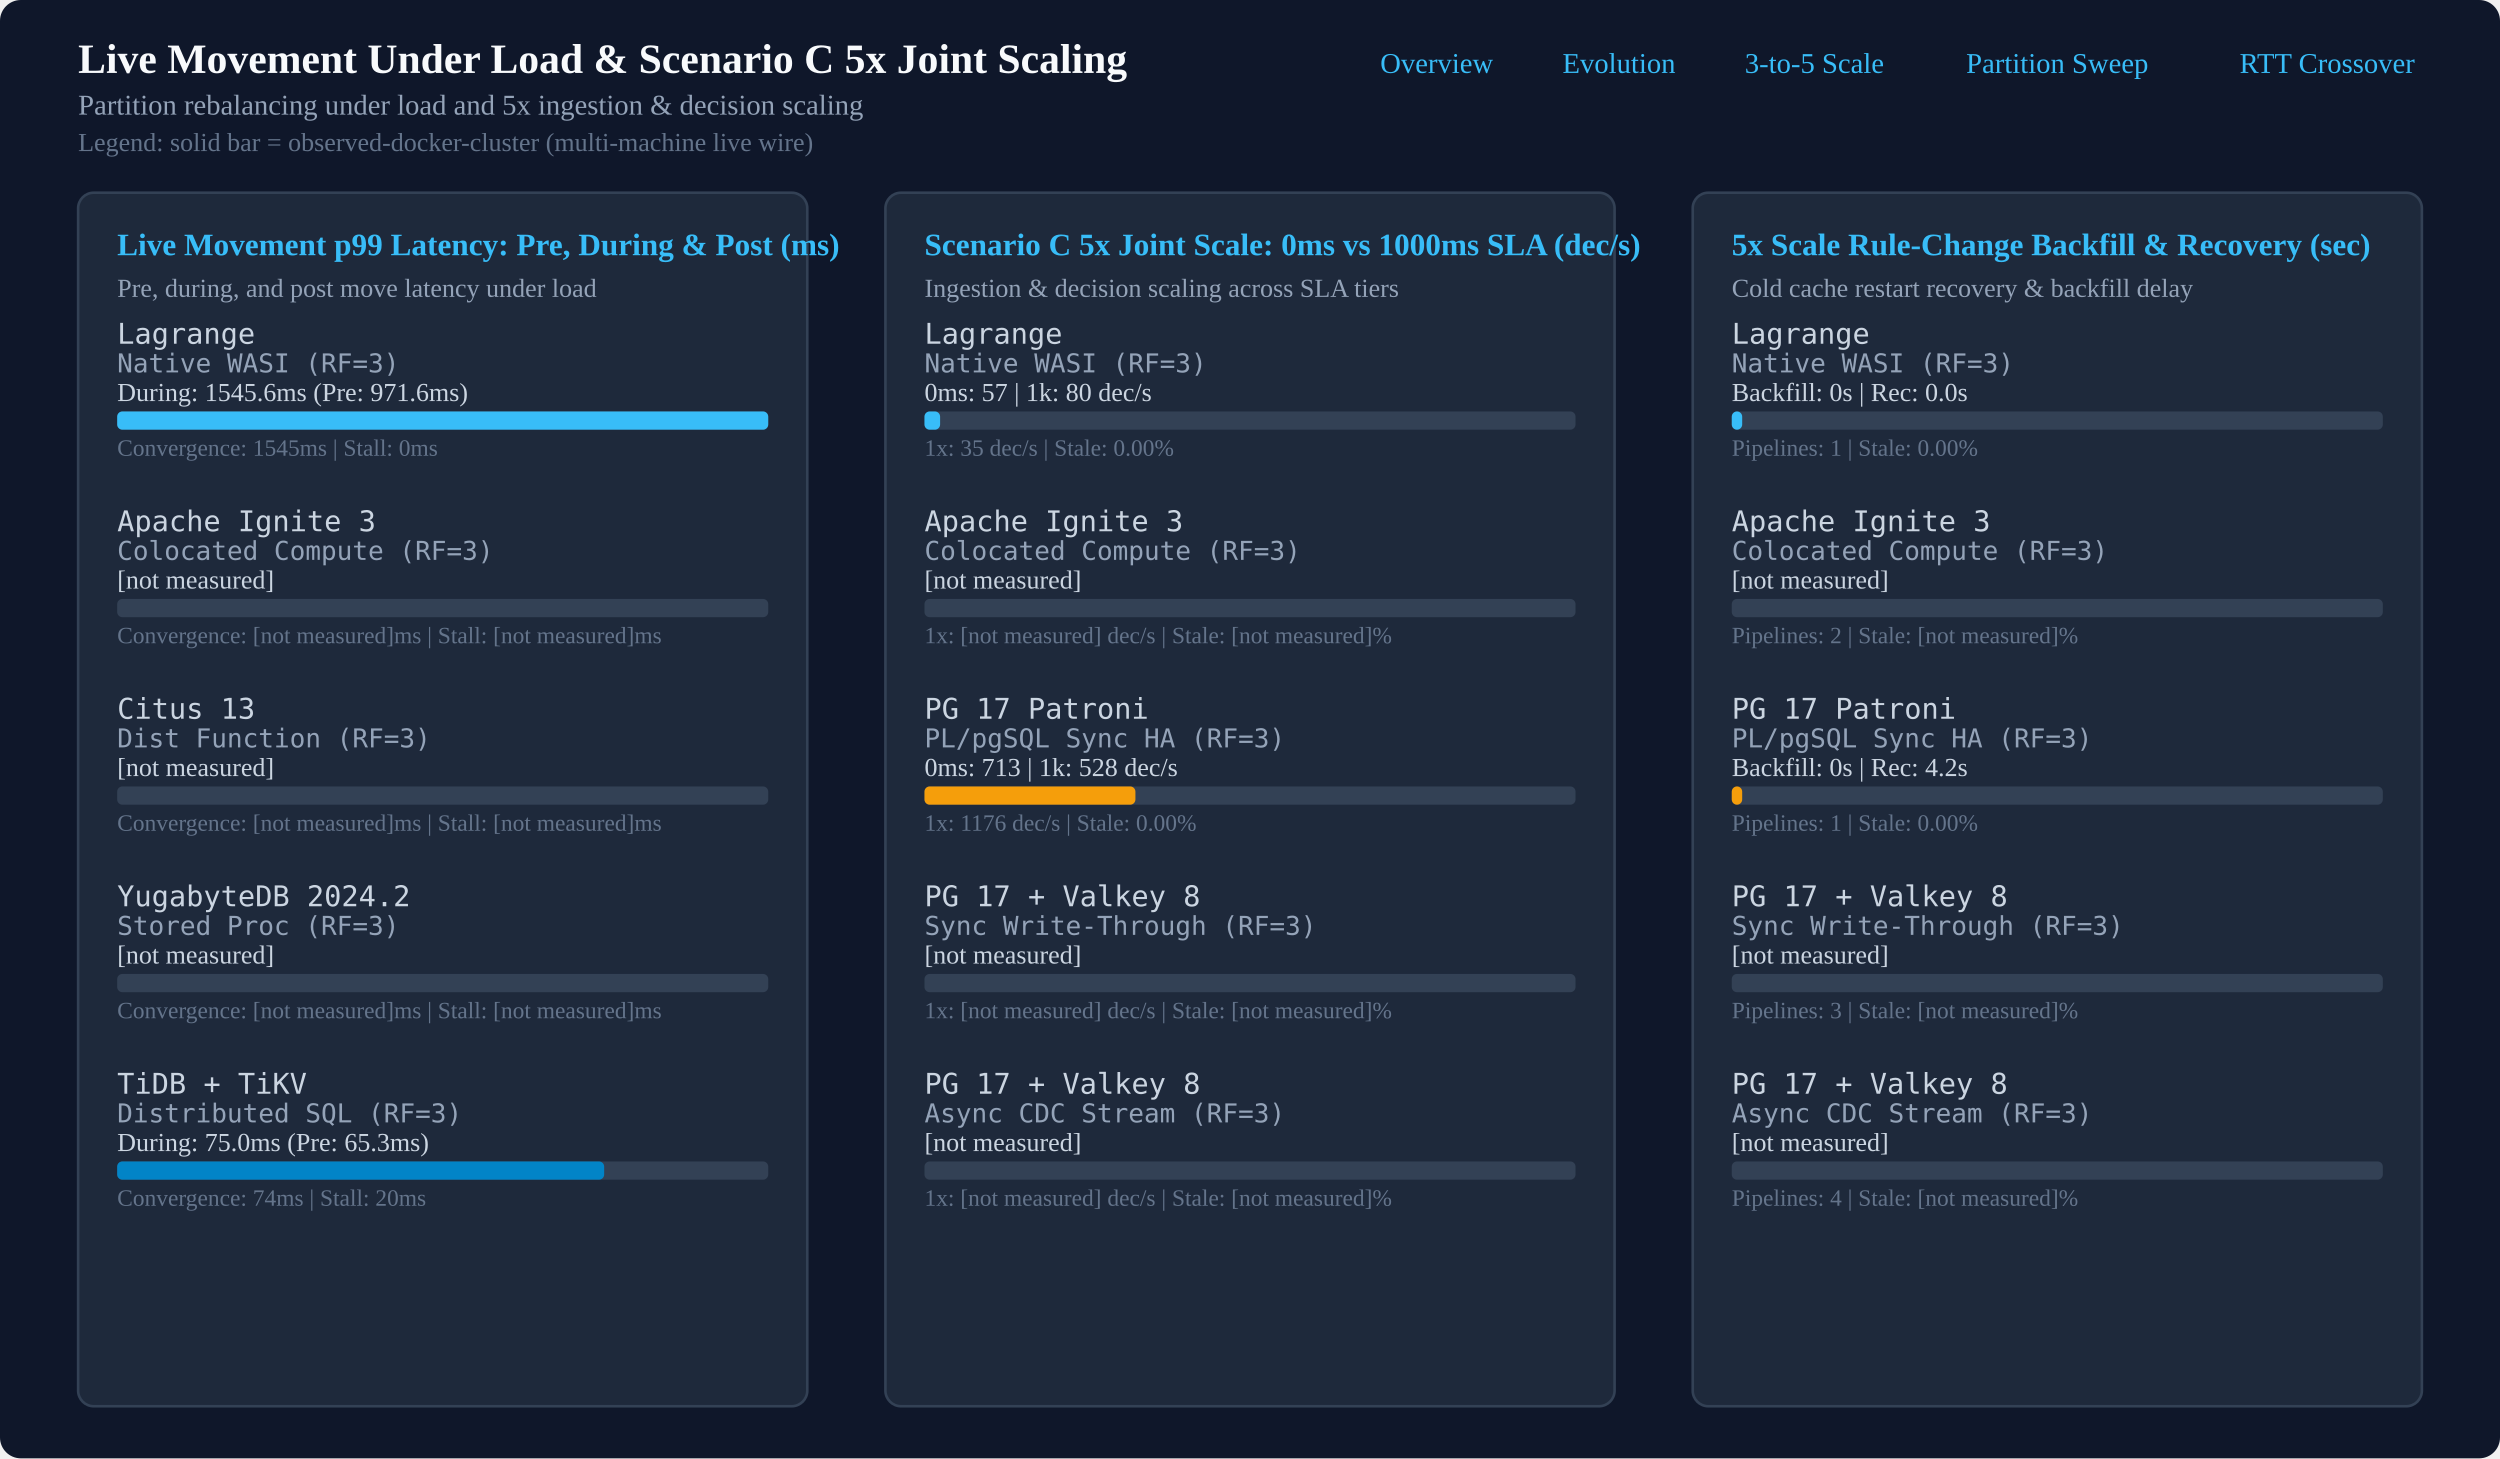
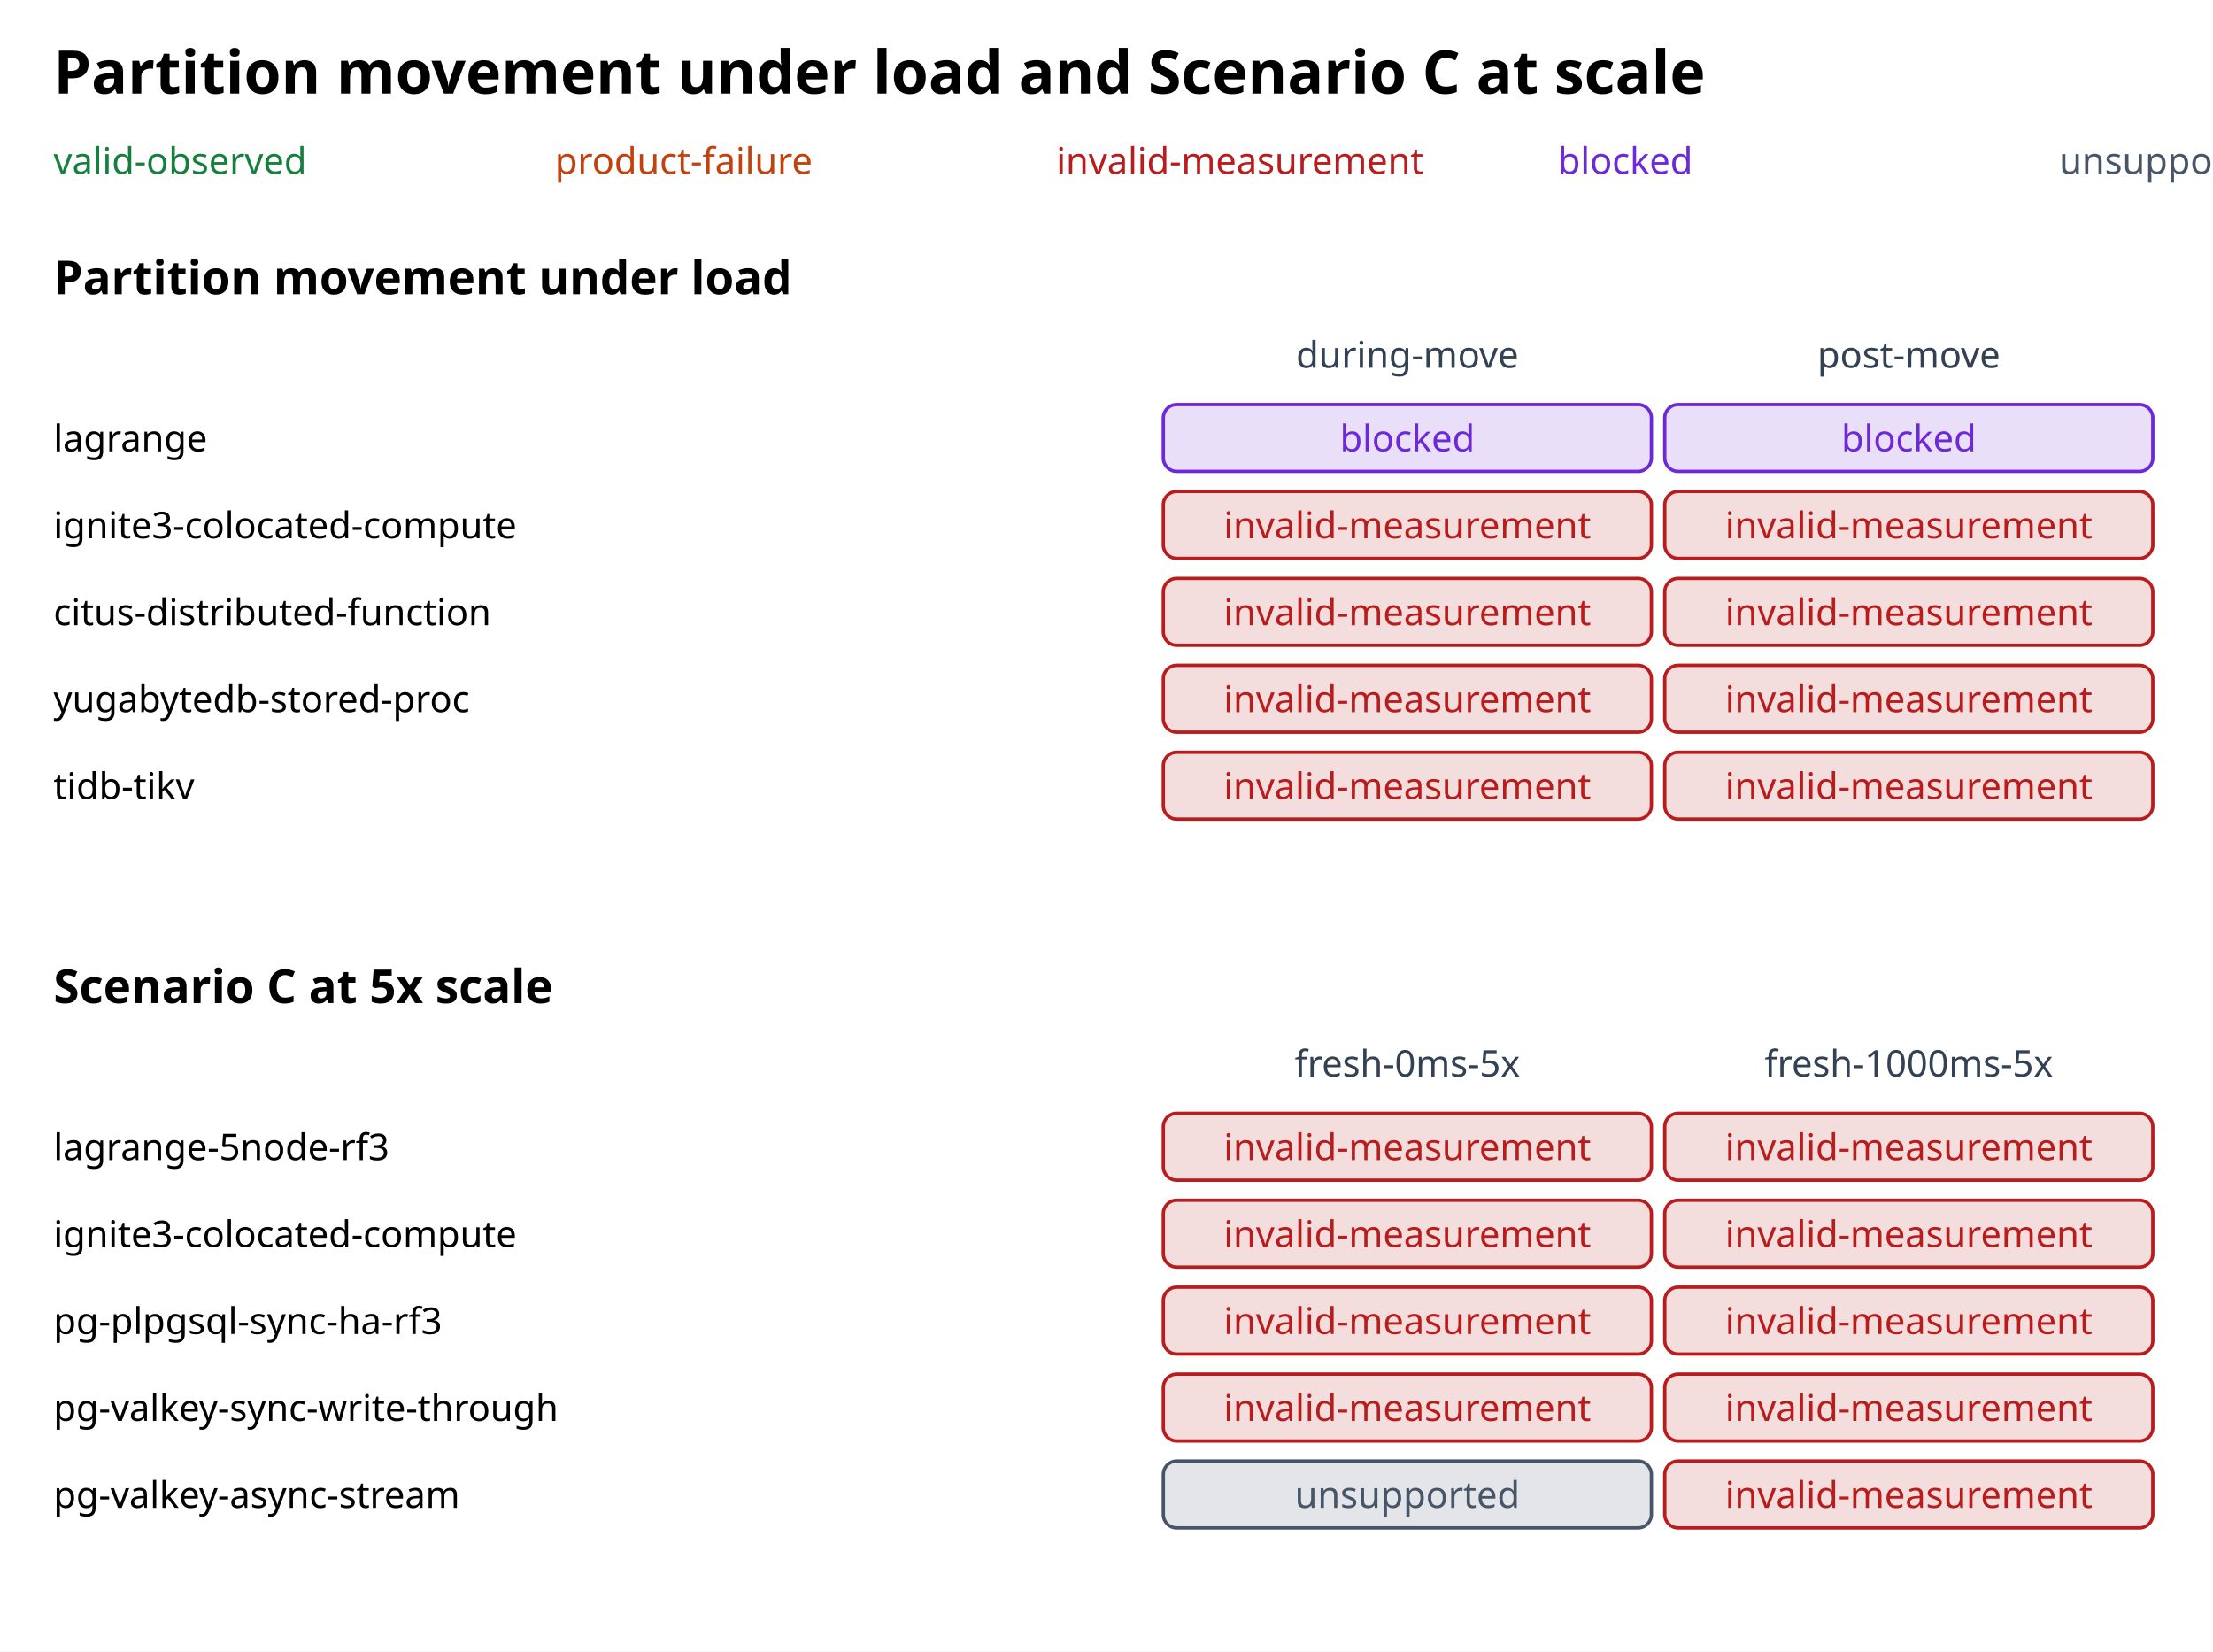
- <svg xmlns="http://www.w3.org/2000/svg" viewBox="0 0 960 560" width="960" height="560">
-   <rect width="960" height="560" fill="#0f172a" rx="8" />
-   <text x="30" y="28" fill="#f8fafc" font-size="16" font-weight="bold">Live Movement Under Load &amp; Scenario C 5x Joint Scaling</text>
-   <text x="30" y="44" fill="#94a3b8" font-size="11">Partition rebalancing under load and 5x ingestion &amp; decision scaling</text>
-   <text x="30" y="58" fill="#64748b" font-size="10">Legend: solid bar = observed-docker-cluster (multi-machine live wire)</text>
-   <a href="README.md">
-     <text x="530" y="28" fill="#38bdf8" font-size="11">Overview</text>
-   </a>
-   <a href="lagrange-metrics-evolution.md">
-     <text x="600" y="28" fill="#38bdf8" font-size="11">Evolution</text>
-   </a>
-   <a href="scaleout-3to5-node-rf3-progress.md">
-     <text x="670" y="28" fill="#38bdf8" font-size="11">3-to-5 Scale</text>
-   </a>
-   <a href="partition-granularity-sweep-progress.md">
-     <text x="755" y="28" fill="#38bdf8" font-size="11">Partition Sweep</text>
-   </a>
-   <a href="scenario-b-rtt-working-set-crossover.md">
-     <text x="860" y="28" fill="#38bdf8" font-size="11">RTT Crossover</text>
-   </a>
-   <rect x="30" y="74" width="280" height="466" fill="#1e293b" rx="6" stroke="#334155" />
-   <text x="45" y="98" fill="#38bdf8" font-size="12" font-weight="bold">Live Movement p99 Latency: Pre, During &amp; Post (ms)</text>
-   <text x="45" y="114" fill="#94a3b8" font-size="10">Pre, during, and post move latency under load</text>
-   <rect x="340" y="74" width="280" height="466" fill="#1e293b" rx="6" stroke="#334155" />
-   <text x="355" y="98" fill="#38bdf8" font-size="12" font-weight="bold">Scenario C 5x Joint Scale: 0ms vs 1000ms SLA (dec/s)</text>
-   <text x="355" y="114" fill="#94a3b8" font-size="10">Ingestion &amp; decision scaling across SLA tiers</text>
-   <rect x="650" y="74" width="280" height="466" fill="#1e293b" rx="6" stroke="#334155" />
-   <text x="665" y="98" fill="#38bdf8" font-size="12" font-weight="bold">5x Scale Rule-Change Backfill &amp; Recovery (sec)</text>
-   <text x="665" y="114" fill="#94a3b8" font-size="10">Cold cache restart recovery &amp; backfill delay</text>
-   <text x="45" y="132" fill="#cbd5e1" font-size="11" font-family="monospace">Lagrange</text>
-   <text x="45" y="143" fill="#94a3b8" font-size="10" font-family="monospace">Native WASI (RF=3)</text>
-   <text x="45" y="154" fill="#cbd5e1" font-size="10">During: 1545.6ms (Pre: 971.6ms)</text>
-   <rect x="45" y="158" width="250" height="7" fill="#334155" rx="2" />
-   <rect x="45" y="158" width="250" height="7" fill="#38bdf8" rx="2" />
-   <text x="45" y="175" fill="#64748b" font-size="9">Convergence: 1545ms | Stall: 0ms</text>
-   <text x="45" y="204" fill="#cbd5e1" font-size="11" font-family="monospace">Apache Ignite 3</text>
-   <text x="45" y="215" fill="#94a3b8" font-size="10" font-family="monospace">Colocated Compute (RF=3)</text>
-   <text x="45" y="226" fill="#cbd5e1" font-size="10">[not measured]</text>
-   <rect x="45" y="230" width="250" height="7" fill="#334155" rx="2" />
-   <text x="45" y="247" fill="#64748b" font-size="9">Convergence: [not measured]ms | Stall: [not measured]ms</text>
-   <text x="45" y="276" fill="#cbd5e1" font-size="11" font-family="monospace">Citus 13</text>
-   <text x="45" y="287" fill="#94a3b8" font-size="10" font-family="monospace">Dist Function (RF=3)</text>
-   <text x="45" y="298" fill="#cbd5e1" font-size="10">[not measured]</text>
-   <rect x="45" y="302" width="250" height="7" fill="#334155" rx="2" />
-   <text x="45" y="319" fill="#64748b" font-size="9">Convergence: [not measured]ms | Stall: [not measured]ms</text>
-   <text x="45" y="348" fill="#cbd5e1" font-size="11" font-family="monospace">YugabyteDB 2024.2</text>
-   <text x="45" y="359" fill="#94a3b8" font-size="10" font-family="monospace">Stored Proc (RF=3)</text>
-   <text x="45" y="370" fill="#cbd5e1" font-size="10">[not measured]</text>
-   <rect x="45" y="374" width="250" height="7" fill="#334155" rx="2" />
-   <text x="45" y="391" fill="#64748b" font-size="9">Convergence: [not measured]ms | Stall: [not measured]ms</text>
-   <text x="45" y="420" fill="#cbd5e1" font-size="11" font-family="monospace">TiDB + TiKV</text>
-   <text x="45" y="431" fill="#94a3b8" font-size="10" font-family="monospace">Distributed SQL (RF=3)</text>
-   <text x="45" y="442" fill="#cbd5e1" font-size="10">During: 75.0ms (Pre: 65.3ms)</text>
-   <rect x="45" y="446" width="250" height="7" fill="#334155" rx="2" />
-   <rect x="45" y="446" width="187" height="7" fill="#0284c7" rx="2" />
-   <text x="45" y="463" fill="#64748b" font-size="9">Convergence: 74ms | Stall: 20ms</text>
-   <text x="355" y="132" fill="#cbd5e1" font-size="11" font-family="monospace">Lagrange</text>
-   <text x="355" y="143" fill="#94a3b8" font-size="10" font-family="monospace">Native WASI (RF=3)</text>
-   <text x="355" y="154" fill="#cbd5e1" font-size="10">0ms: 57 | 1k: 80 dec/s</text>
-   <rect x="355" y="158" width="250" height="7" fill="#334155" rx="2" />
-   <rect x="355" y="158" width="6" height="7" fill="#38bdf8" rx="2" />
-   <text x="355" y="175" fill="#64748b" font-size="9">1x: 35 dec/s | Stale: 0.00%</text>
-   <text x="355" y="204" fill="#cbd5e1" font-size="11" font-family="monospace">Apache Ignite 3</text>
-   <text x="355" y="215" fill="#94a3b8" font-size="10" font-family="monospace">Colocated Compute (RF=3)</text>
-   <text x="355" y="226" fill="#cbd5e1" font-size="10">[not measured]</text>
-   <rect x="355" y="230" width="250" height="7" fill="#334155" rx="2" />
-   <text x="355" y="247" fill="#64748b" font-size="9">1x: [not measured] dec/s | Stale: [not measured]%</text>
-   <text x="355" y="276" fill="#cbd5e1" font-size="11" font-family="monospace">PG 17 Patroni</text>
-   <text x="355" y="287" fill="#94a3b8" font-size="10" font-family="monospace">PL/pgSQL Sync HA (RF=3)</text>
-   <text x="355" y="298" fill="#cbd5e1" font-size="10">0ms: 713 | 1k: 528 dec/s</text>
-   <rect x="355" y="302" width="250" height="7" fill="#334155" rx="2" />
-   <rect x="355" y="302" width="81" height="7" fill="#f59e0b" rx="2" />
-   <text x="355" y="319" fill="#64748b" font-size="9">1x: 1176 dec/s | Stale: 0.00%</text>
-   <text x="355" y="348" fill="#cbd5e1" font-size="11" font-family="monospace">PG 17 + Valkey 8</text>
-   <text x="355" y="359" fill="#94a3b8" font-size="10" font-family="monospace">Sync Write-Through (RF=3)</text>
-   <text x="355" y="370" fill="#cbd5e1" font-size="10">[not measured]</text>
-   <rect x="355" y="374" width="250" height="7" fill="#334155" rx="2" />
-   <text x="355" y="391" fill="#64748b" font-size="9">1x: [not measured] dec/s | Stale: [not measured]%</text>
-   <text x="355" y="420" fill="#cbd5e1" font-size="11" font-family="monospace">PG 17 + Valkey 8</text>
-   <text x="355" y="431" fill="#94a3b8" font-size="10" font-family="monospace">Async CDC Stream (RF=3)</text>
-   <text x="355" y="442" fill="#cbd5e1" font-size="10">[not measured]</text>
-   <rect x="355" y="446" width="250" height="7" fill="#334155" rx="2" />
-   <text x="355" y="463" fill="#64748b" font-size="9">1x: [not measured] dec/s | Stale: [not measured]%</text>
-   <text x="665" y="132" fill="#cbd5e1" font-size="11" font-family="monospace">Lagrange</text>
-   <text x="665" y="143" fill="#94a3b8" font-size="10" font-family="monospace">Native WASI (RF=3)</text>
-   <text x="665" y="154" fill="#cbd5e1" font-size="10">Backfill: 0s | Rec: 0.0s</text>
-   <rect x="665" y="158" width="250" height="7" fill="#334155" rx="2" />
-   <rect x="665" y="158" width="4" height="7" fill="#38bdf8" rx="2" />
-   <text x="665" y="175" fill="#64748b" font-size="9">Pipelines: 1 | Stale: 0.00%</text>
-   <text x="665" y="204" fill="#cbd5e1" font-size="11" font-family="monospace">Apache Ignite 3</text>
-   <text x="665" y="215" fill="#94a3b8" font-size="10" font-family="monospace">Colocated Compute (RF=3)</text>
-   <text x="665" y="226" fill="#cbd5e1" font-size="10">[not measured]</text>
-   <rect x="665" y="230" width="250" height="7" fill="#334155" rx="2" />
-   <text x="665" y="247" fill="#64748b" font-size="9">Pipelines: 2 | Stale: [not measured]%</text>
-   <text x="665" y="276" fill="#cbd5e1" font-size="11" font-family="monospace">PG 17 Patroni</text>
-   <text x="665" y="287" fill="#94a3b8" font-size="10" font-family="monospace">PL/pgSQL Sync HA (RF=3)</text>
-   <text x="665" y="298" fill="#cbd5e1" font-size="10">Backfill: 0s | Rec: 4.2s</text>
-   <rect x="665" y="302" width="250" height="7" fill="#334155" rx="2" />
-   <rect x="665" y="302" width="4" height="7" fill="#f59e0b" rx="2" />
-   <text x="665" y="319" fill="#64748b" font-size="9">Pipelines: 1 | Stale: 0.00%</text>
-   <text x="665" y="348" fill="#cbd5e1" font-size="11" font-family="monospace">PG 17 + Valkey 8</text>
-   <text x="665" y="359" fill="#94a3b8" font-size="10" font-family="monospace">Sync Write-Through (RF=3)</text>
-   <text x="665" y="370" fill="#cbd5e1" font-size="10">[not measured]</text>
-   <rect x="665" y="374" width="250" height="7" fill="#334155" rx="2" />
-   <text x="665" y="391" fill="#64748b" font-size="9">Pipelines: 3 | Stale: [not measured]%</text>
-   <text x="665" y="420" fill="#cbd5e1" font-size="11" font-family="monospace">PG 17 + Valkey 8</text>
-   <text x="665" y="431" fill="#94a3b8" font-size="10" font-family="monospace">Async CDC Stream (RF=3)</text>
-   <text x="665" y="442" fill="#cbd5e1" font-size="10">[not measured]</text>
-   <rect x="665" y="446" width="250" height="7" fill="#334155" rx="2" />
-   <text x="665" y="463" fill="#64748b" font-size="9">Pipelines: 4 | Stale: [not measured]%</text>
+ <svg xmlns="http://www.w3.org/2000/svg" width="662" height="494" viewBox="0 0 662 494" font-family="sans-serif">
+   <rect width="100%" height="100%" fill="#ffffff" />
+   <text x="16" y="28" font-size="18" font-weight="700">Partition movement under load and Scenario C at scale</text>
+   <text x="16" y="52" font-size="11" fill="#15803d">valid-observed</text>
+   <text x="166" y="52" font-size="11" fill="#c2410c">product-failure</text>
+   <text x="316" y="52" font-size="11" fill="#b91c1c">invalid-measurement</text>
+   <text x="466" y="52" font-size="11" fill="#6d28d9">blocked</text>
+   <text x="616" y="52" font-size="11" fill="#475569">unsupported</text>
+   <text x="766" y="52" font-size="11" fill="#94a3b8">not-measured</text>
+   <text x="16" y="88" font-size="14" font-weight="600">Partition movement under load</text>
+   <text x="421" y="110" text-anchor="middle" font-size="11" fill="#334155">during-move</text>
+   <text x="571" y="110" text-anchor="middle" font-size="11" fill="#334155">post-move</text>
+   <text x="16" y="135" font-size="11">lagrange</text>
+   <g>
+     <rect x="348" y="121" width="146" height="20" rx="4" fill="#6d28d9" fill-opacity="0.15" stroke="#6d28d9" />
+     <text x="421" y="135" text-anchor="middle" font-size="11" fill="#6d28d9">blocked</text>
+   </g>
+   <g>
+     <rect x="498" y="121" width="146" height="20" rx="4" fill="#6d28d9" fill-opacity="0.15" stroke="#6d28d9" />
+     <text x="571" y="135" text-anchor="middle" font-size="11" fill="#6d28d9">blocked</text>
+   </g>
+   <text x="16" y="161" font-size="11">ignite3-colocated-compute</text>
+   <g>
+     <rect x="348" y="147" width="146" height="20" rx="4" fill="#b91c1c" fill-opacity="0.15" stroke="#b91c1c" />
+     <text x="421" y="161" text-anchor="middle" font-size="11" fill="#b91c1c">invalid-measurement</text>
+   </g>
+   <g>
+     <rect x="498" y="147" width="146" height="20" rx="4" fill="#b91c1c" fill-opacity="0.15" stroke="#b91c1c" />
+     <text x="571" y="161" text-anchor="middle" font-size="11" fill="#b91c1c">invalid-measurement</text>
+   </g>
+   <text x="16" y="187" font-size="11">citus-distributed-function</text>
+   <g>
+     <rect x="348" y="173" width="146" height="20" rx="4" fill="#b91c1c" fill-opacity="0.15" stroke="#b91c1c" />
+     <text x="421" y="187" text-anchor="middle" font-size="11" fill="#b91c1c">invalid-measurement</text>
+   </g>
+   <g>
+     <rect x="498" y="173" width="146" height="20" rx="4" fill="#b91c1c" fill-opacity="0.15" stroke="#b91c1c" />
+     <text x="571" y="187" text-anchor="middle" font-size="11" fill="#b91c1c">invalid-measurement</text>
+   </g>
+   <text x="16" y="213" font-size="11">yugabytedb-stored-proc</text>
+   <g>
+     <rect x="348" y="199" width="146" height="20" rx="4" fill="#b91c1c" fill-opacity="0.15" stroke="#b91c1c" />
+     <text x="421" y="213" text-anchor="middle" font-size="11" fill="#b91c1c">invalid-measurement</text>
+   </g>
+   <g>
+     <rect x="498" y="199" width="146" height="20" rx="4" fill="#b91c1c" fill-opacity="0.15" stroke="#b91c1c" />
+     <text x="571" y="213" text-anchor="middle" font-size="11" fill="#b91c1c">invalid-measurement</text>
+   </g>
+   <text x="16" y="239" font-size="11">tidb-tikv</text>
+   <g>
+     <rect x="348" y="225" width="146" height="20" rx="4" fill="#b91c1c" fill-opacity="0.15" stroke="#b91c1c" />
+     <text x="421" y="239" text-anchor="middle" font-size="11" fill="#b91c1c">invalid-measurement</text>
+   </g>
+   <g>
+     <rect x="498" y="225" width="146" height="20" rx="4" fill="#b91c1c" fill-opacity="0.15" stroke="#b91c1c" />
+     <text x="571" y="239" text-anchor="middle" font-size="11" fill="#b91c1c">invalid-measurement</text>
+   </g>
+   <text x="16" y="300" font-size="14" font-weight="600">Scenario C at 5x scale</text>
+   <text x="421" y="322" text-anchor="middle" font-size="11" fill="#334155">fresh-0ms-5x</text>
+   <text x="571" y="322" text-anchor="middle" font-size="11" fill="#334155">fresh-1000ms-5x</text>
+   <text x="16" y="347" font-size="11">lagrange-5node-rf3</text>
+   <g>
+     <rect x="348" y="333" width="146" height="20" rx="4" fill="#b91c1c" fill-opacity="0.15" stroke="#b91c1c" />
+     <text x="421" y="347" text-anchor="middle" font-size="11" fill="#b91c1c">invalid-measurement</text>
+   </g>
+   <g>
+     <rect x="498" y="333" width="146" height="20" rx="4" fill="#b91c1c" fill-opacity="0.15" stroke="#b91c1c" />
+     <text x="571" y="347" text-anchor="middle" font-size="11" fill="#b91c1c">invalid-measurement</text>
+   </g>
+   <text x="16" y="373" font-size="11">ignite3-colocated-compute</text>
+   <g>
+     <rect x="348" y="359" width="146" height="20" rx="4" fill="#b91c1c" fill-opacity="0.15" stroke="#b91c1c" />
+     <text x="421" y="373" text-anchor="middle" font-size="11" fill="#b91c1c">invalid-measurement</text>
+   </g>
+   <g>
+     <rect x="498" y="359" width="146" height="20" rx="4" fill="#b91c1c" fill-opacity="0.15" stroke="#b91c1c" />
+     <text x="571" y="373" text-anchor="middle" font-size="11" fill="#b91c1c">invalid-measurement</text>
+   </g>
+   <text x="16" y="399" font-size="11">pg-plpgsql-sync-ha-rf3</text>
+   <g>
+     <rect x="348" y="385" width="146" height="20" rx="4" fill="#b91c1c" fill-opacity="0.15" stroke="#b91c1c" />
+     <text x="421" y="399" text-anchor="middle" font-size="11" fill="#b91c1c">invalid-measurement</text>
+   </g>
+   <g>
+     <rect x="498" y="385" width="146" height="20" rx="4" fill="#b91c1c" fill-opacity="0.15" stroke="#b91c1c" />
+     <text x="571" y="399" text-anchor="middle" font-size="11" fill="#b91c1c">invalid-measurement</text>
+   </g>
+   <text x="16" y="425" font-size="11">pg-valkey-sync-write-through</text>
+   <g>
+     <rect x="348" y="411" width="146" height="20" rx="4" fill="#b91c1c" fill-opacity="0.15" stroke="#b91c1c" />
+     <text x="421" y="425" text-anchor="middle" font-size="11" fill="#b91c1c">invalid-measurement</text>
+   </g>
+   <g>
+     <rect x="498" y="411" width="146" height="20" rx="4" fill="#b91c1c" fill-opacity="0.15" stroke="#b91c1c" />
+     <text x="571" y="425" text-anchor="middle" font-size="11" fill="#b91c1c">invalid-measurement</text>
+   </g>
+   <text x="16" y="451" font-size="11">pg-valkey-async-stream</text>
+   <g>
+     <rect x="348" y="437" width="146" height="20" rx="4" fill="#475569" fill-opacity="0.15" stroke="#475569" />
+     <text x="421" y="451" text-anchor="middle" font-size="11" fill="#475569">unsupported</text>
+   </g>
+   <g>
+     <rect x="498" y="437" width="146" height="20" rx="4" fill="#b91c1c" fill-opacity="0.15" stroke="#b91c1c" />
+     <text x="571" y="451" text-anchor="middle" font-size="11" fill="#b91c1c">invalid-measurement</text>
+   </g>
</svg>
